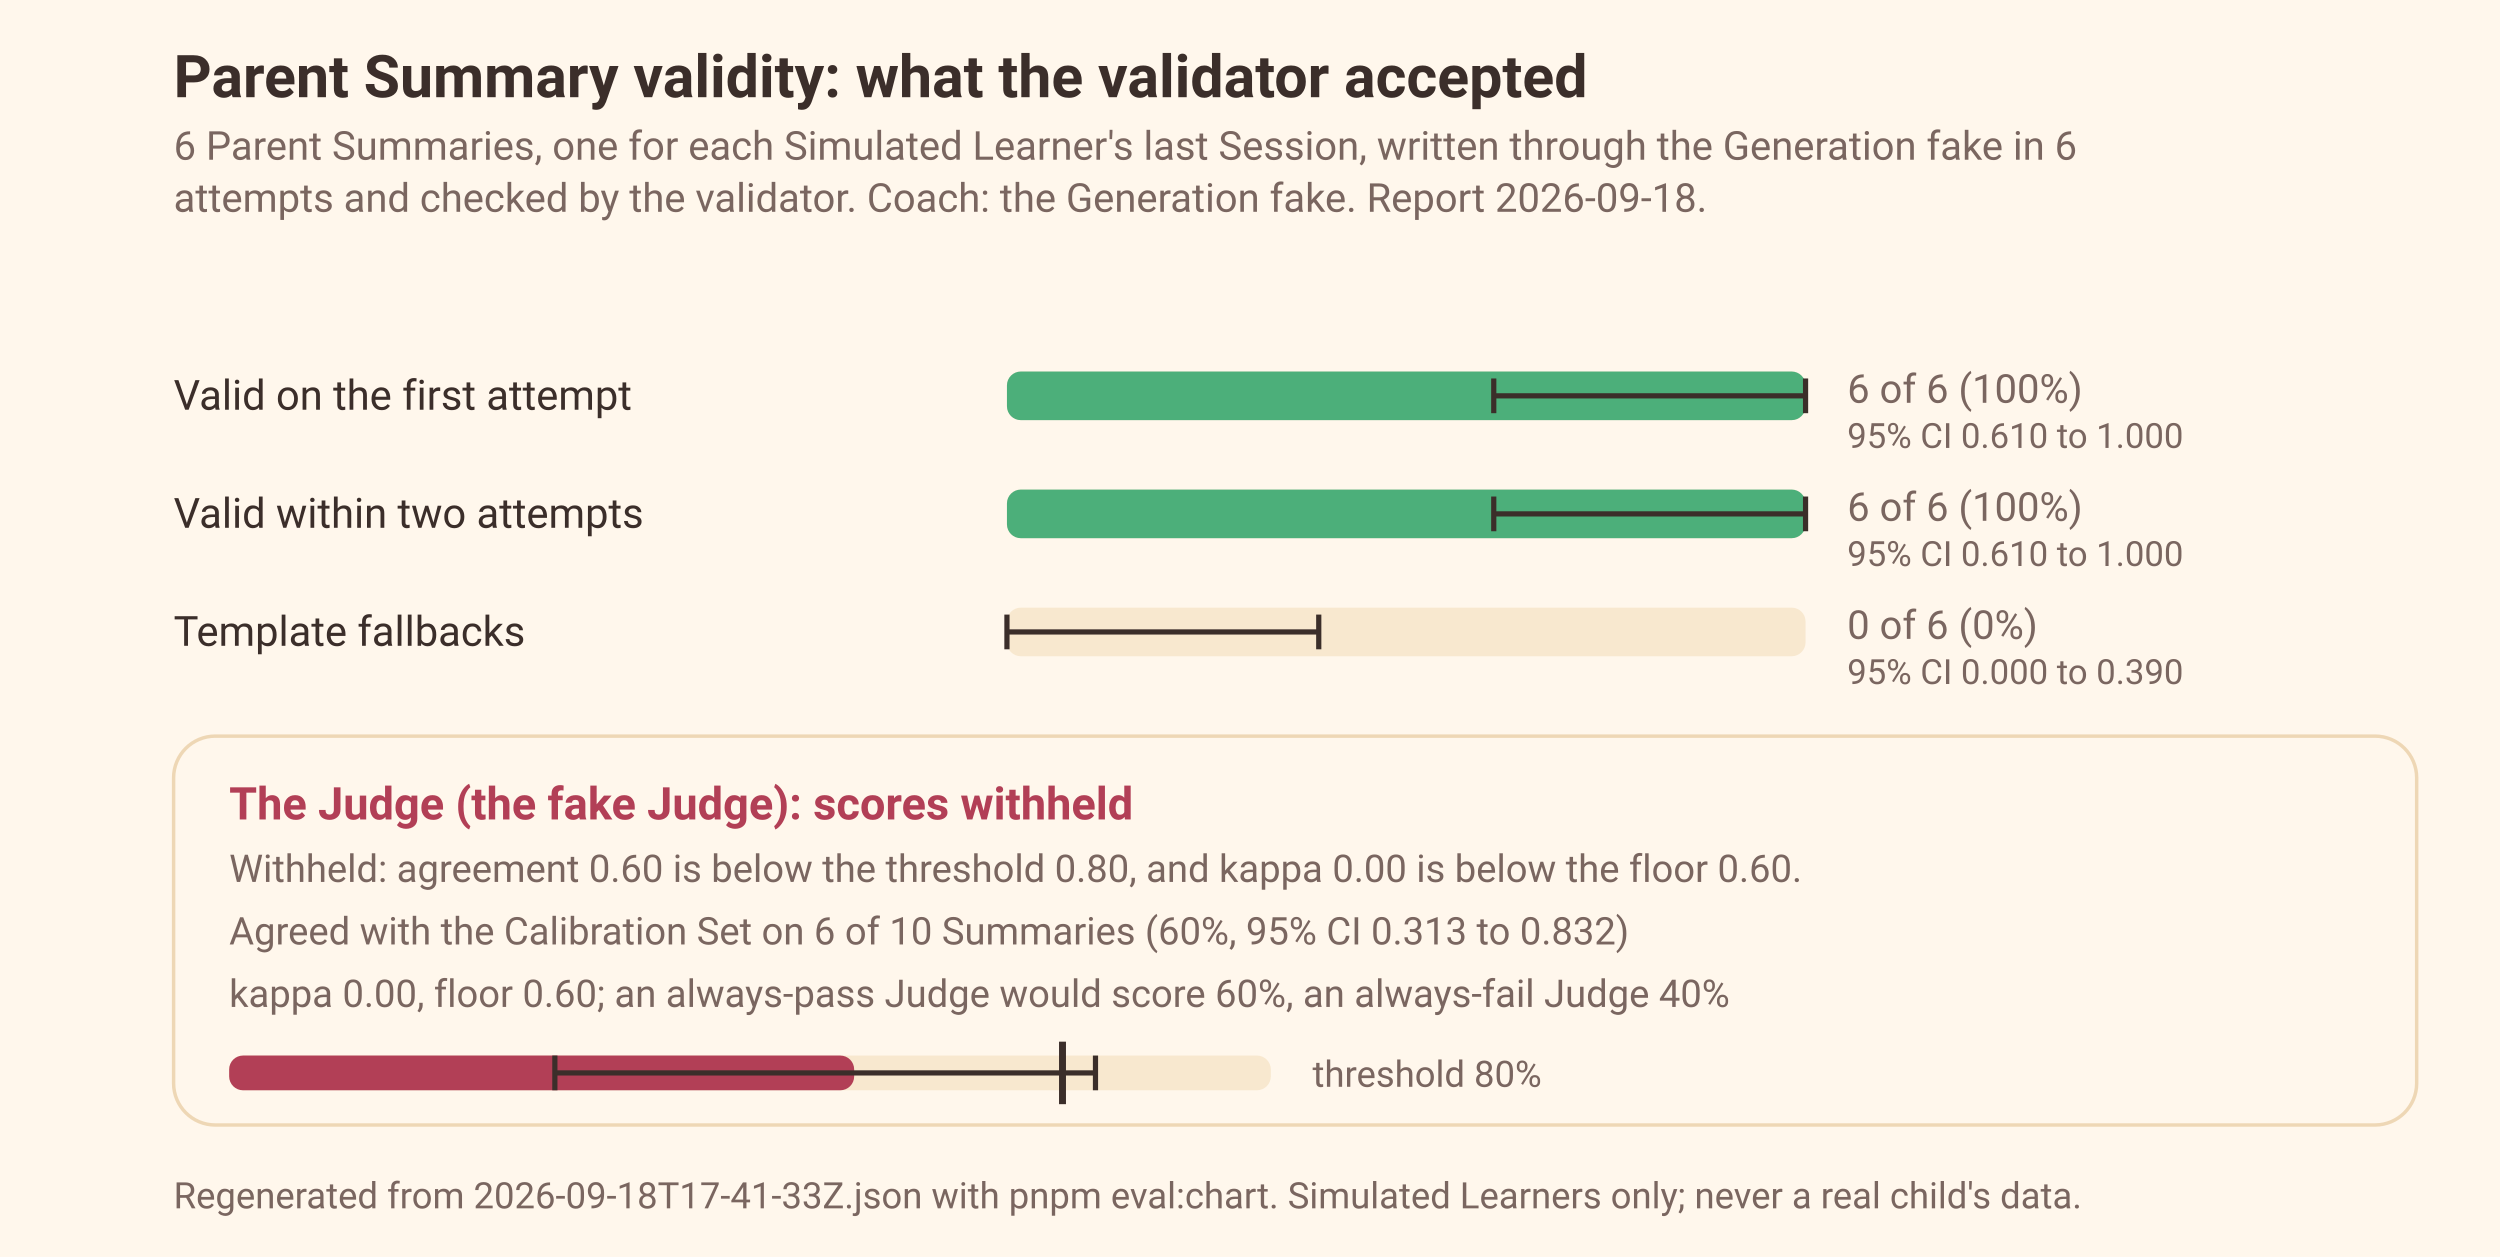
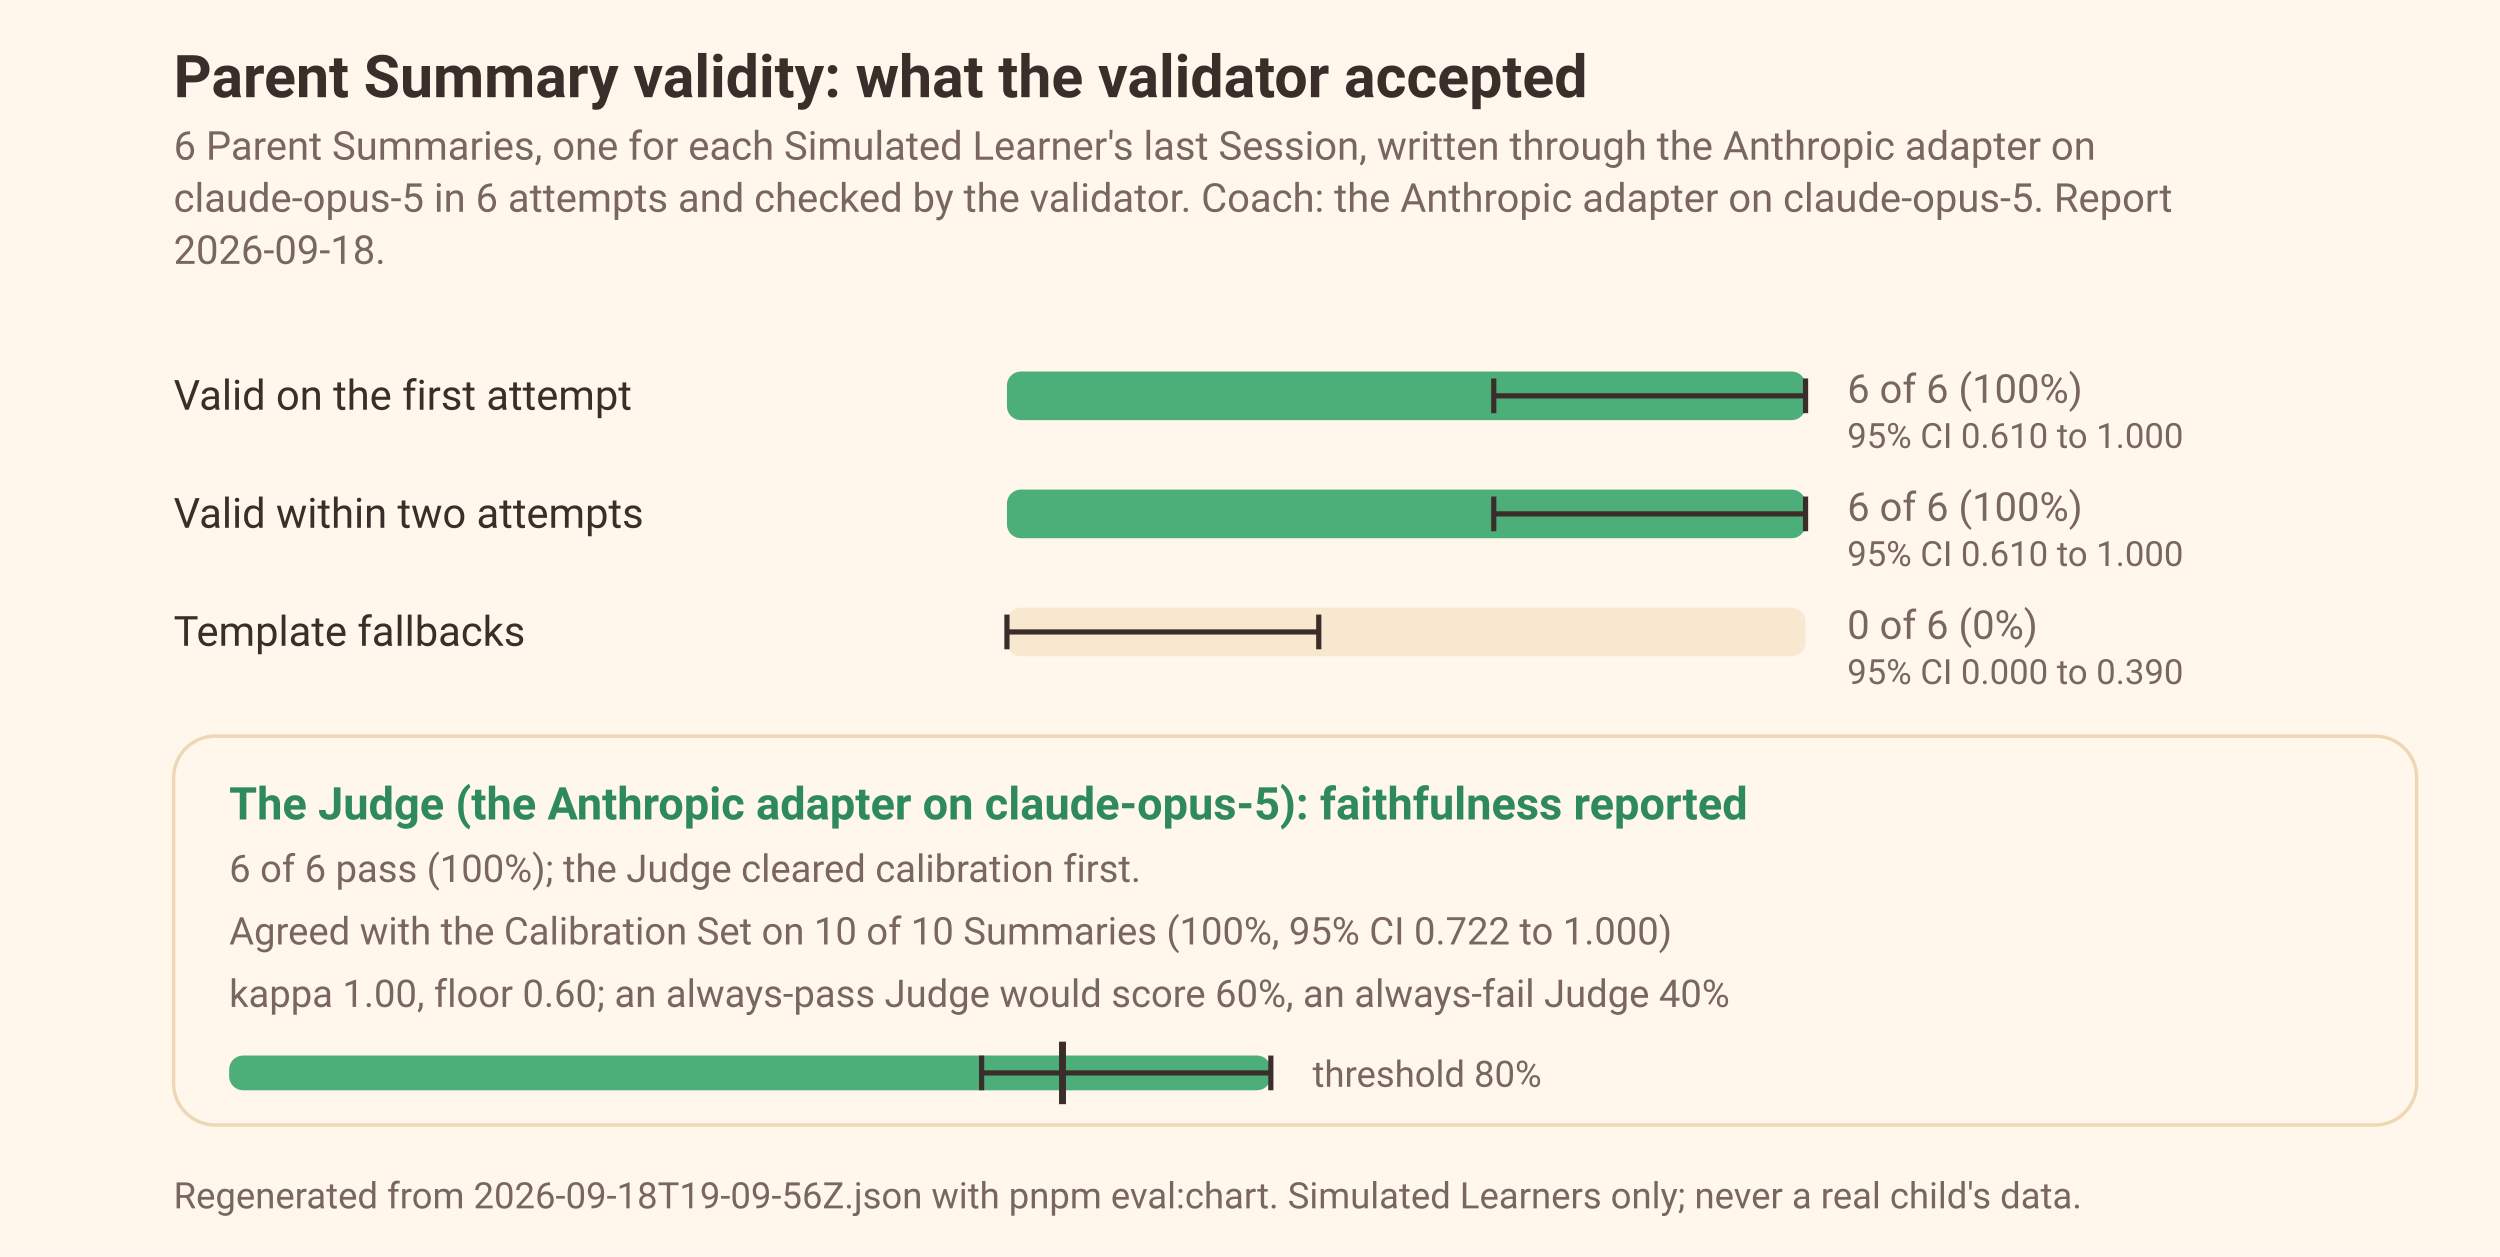
<svg xmlns="http://www.w3.org/2000/svg" width="720" height="362" viewBox="0 0 720 362" font-family="ui-sans-serif, system-ui, -apple-system, 'Segoe UI', Roboto, sans-serif" role="img" aria-label="Summaries validity: 6 of 6 valid on the first attempt, 0 template fallbacks, and the Judge's calibration gate">
  <rect width="720" height="362" fill="#FFF7EC" />
  <text x="50" y="28" font-size="17" font-weight="600" fill="#3B2E2A">Parent Summary validity: what the validator accepted</text>
-   <text x="50" y="46" font-size="11.5" fill="#7A6660">6 Parent Summaries, one for each Simulated Learner's last Session, written through the Generation fake in 6</text>
-   <text x="50" y="61" font-size="11.5" fill="#7A6660">attempts and checked by the validator. Coach: the Generation fake. Report 2026-09-18.</text>
+   <text x="50" y="46" font-size="11.5" fill="#7A6660">6 Parent Summaries, one for each Simulated Learner's last Session, written through the Anthropic adapter on</text>
+   <text x="50" y="61" font-size="11.5" fill="#7A6660">claude-opus-5 in 6 attempts and checked by the validator. Coach: the Anthropic adapter on claude-opus-5. Report</text>
+   <text x="50" y="76" font-size="11.5" fill="#7A6660">2026-09-18.</text>
  <text x="50.0" y="118.0" font-size="12" fill="#3B2E2A">Valid on the first attempt</text>
  <rect x="290.0" y="107.0" width="230.0" height="14" rx="4" fill="#F8E8CF" />
  <rect x="290.0" y="107.0" width="230.0" height="14" rx="4" fill="#4CAF7A" />
  <g data-mark="interval">
    <line x1="430.2" x2="520.0" y1="114.0" y2="114.0" stroke="#3B2E2A" stroke-width="1.5" />
    <line x1="430.2" x2="430.2" y1="109.0" y2="119.0" stroke="#3B2E2A" stroke-width="1.5" />
    <line x1="520.0" x2="520.0" y1="109.0" y2="119.0" stroke="#3B2E2A" stroke-width="1.5" />
  </g>
  <text x="532.0" y="116.0" font-size="11.5" fill="#7A6660">6 of 6 (100%)</text>
  <text x="532.0" y="129.0" font-size="10" fill="#7A6660">95% CI 0.610 to 1.000</text>
  <text x="50.0" y="152.0" font-size="12" fill="#3B2E2A">Valid within two attempts</text>
  <rect x="290.0" y="141.0" width="230.0" height="14" rx="4" fill="#F8E8CF" />
  <rect x="290.0" y="141.0" width="230.0" height="14" rx="4" fill="#4CAF7A" />
  <g data-mark="interval">
    <line x1="430.2" x2="520.0" y1="148.0" y2="148.0" stroke="#3B2E2A" stroke-width="1.5" />
    <line x1="430.2" x2="430.2" y1="143.0" y2="153.0" stroke="#3B2E2A" stroke-width="1.5" />
    <line x1="520.0" x2="520.0" y1="143.0" y2="153.0" stroke="#3B2E2A" stroke-width="1.5" />
  </g>
  <text x="532.0" y="150.0" font-size="11.5" fill="#7A6660">6 of 6 (100%)</text>
  <text x="532.0" y="163.0" font-size="10" fill="#7A6660">95% CI 0.610 to 1.000</text>
  <text x="50.0" y="186.0" font-size="12" fill="#3B2E2A">Template fallbacks</text>
  <rect x="290.0" y="175.0" width="230.0" height="14" rx="4" fill="#F8E8CF" />
  <g data-mark="interval">
    <line x1="290.0" x2="379.8" y1="182.0" y2="182.0" stroke="#3B2E2A" stroke-width="1.5" />
    <line x1="290.0" x2="290.0" y1="177.0" y2="187.0" stroke="#3B2E2A" stroke-width="1.5" />
    <line x1="379.8" x2="379.8" y1="177.0" y2="187.0" stroke="#3B2E2A" stroke-width="1.5" />
  </g>
  <text x="532.0" y="184.0" font-size="11.5" fill="#7A6660">0 of 6 (0%)</text>
  <text x="532.0" y="197.0" font-size="10" fill="#7A6660">95% CI 0.000 to 0.390</text>
  <rect x="50" y="212" width="646" height="112" rx="12" fill="#FFF7EC" stroke="#EED7B5" stroke-width="1" />
-   <text x="66.0" y="236.0" font-size="13" font-weight="600" fill="#B23F56">The Judge (the fake Judge): scores withheld</text>
-   <text x="66.0" y="254.0" font-size="11" fill="#7A6660">Withheld: agreement 0.60 is below the threshold 0.80, and kappa 0.00 is below the floor 0.60.</text>
-   <text x="66.0" y="272.0" font-size="11" fill="#7A6660">Agreed with the Calibration Set on 6 of 10 Summaries (60%, 95% CI 0.313 to 0.832)</text>
-   <text x="66.0" y="290.0" font-size="11" fill="#7A6660">kappa 0.00, floor 0.60; an always-pass Judge would score 60%, an always-fail Judge 40%</text>
+   <text x="66.0" y="236.0" font-size="13" font-weight="600" fill="#2F8A5B">The Judge (the Anthropic adapter on claude-opus-5): faithfulness reported</text>
+   <text x="66.0" y="254.0" font-size="11" fill="#7A6660">6 of 6 pass (100%); the Judge cleared calibration first.</text>
+   <text x="66.0" y="272.0" font-size="11" fill="#7A6660">Agreed with the Calibration Set on 10 of 10 Summaries (100%, 95% CI 0.722 to 1.000)</text>
+   <text x="66.0" y="290.0" font-size="11" fill="#7A6660">kappa 1.00, floor 0.60; an always-pass Judge would score 60%, an always-fail Judge 40%</text>
  <rect x="66.0" y="304.0" width="300.0" height="10" rx="4" fill="#F8E8CF" />
-   <rect x="66.0" y="304.0" width="180.0" height="10" rx="4" fill="#B23F56" />
+   <rect x="66.0" y="304.0" width="300.0" height="10" rx="4" fill="#4CAF7A" />
  <g data-mark="interval">
-     <line x1="159.8" x2="315.5" y1="309.0" y2="309.0" stroke="#3B2E2A" stroke-width="1.5" />
-     <line x1="159.8" x2="159.8" y1="304.0" y2="314.0" stroke="#3B2E2A" stroke-width="1.5" />
-     <line x1="315.5" x2="315.5" y1="304.0" y2="314.0" stroke="#3B2E2A" stroke-width="1.5" />
+     <line x1="282.7" x2="366.0" y1="309.0" y2="309.0" stroke="#3B2E2A" stroke-width="1.5" />
+     <line x1="282.7" x2="282.7" y1="304.0" y2="314.0" stroke="#3B2E2A" stroke-width="1.5" />
+     <line x1="366.0" x2="366.0" y1="304.0" y2="314.0" stroke="#3B2E2A" stroke-width="1.5" />
  </g>
  <line x1="306.0" x2="306.0" y1="300" y2="318" stroke="#3B2E2A" stroke-width="2" />
  <text x="378.0" y="313.0" font-size="10.5" fill="#7A6660">threshold 80%</text>
-   <text x="50" y="348" font-size="10.5" fill="#7A6660">Regenerated from 2026-09-18T17-41-33Z.json with pnpm eval:chart. Simulated Learners only; never a real child's data.</text>
+   <text x="50" y="348" font-size="10.5" fill="#7A6660">Regenerated from 2026-09-18T19-09-56Z.json with pnpm eval:chart. Simulated Learners only; never a real child's data.</text>
</svg>
